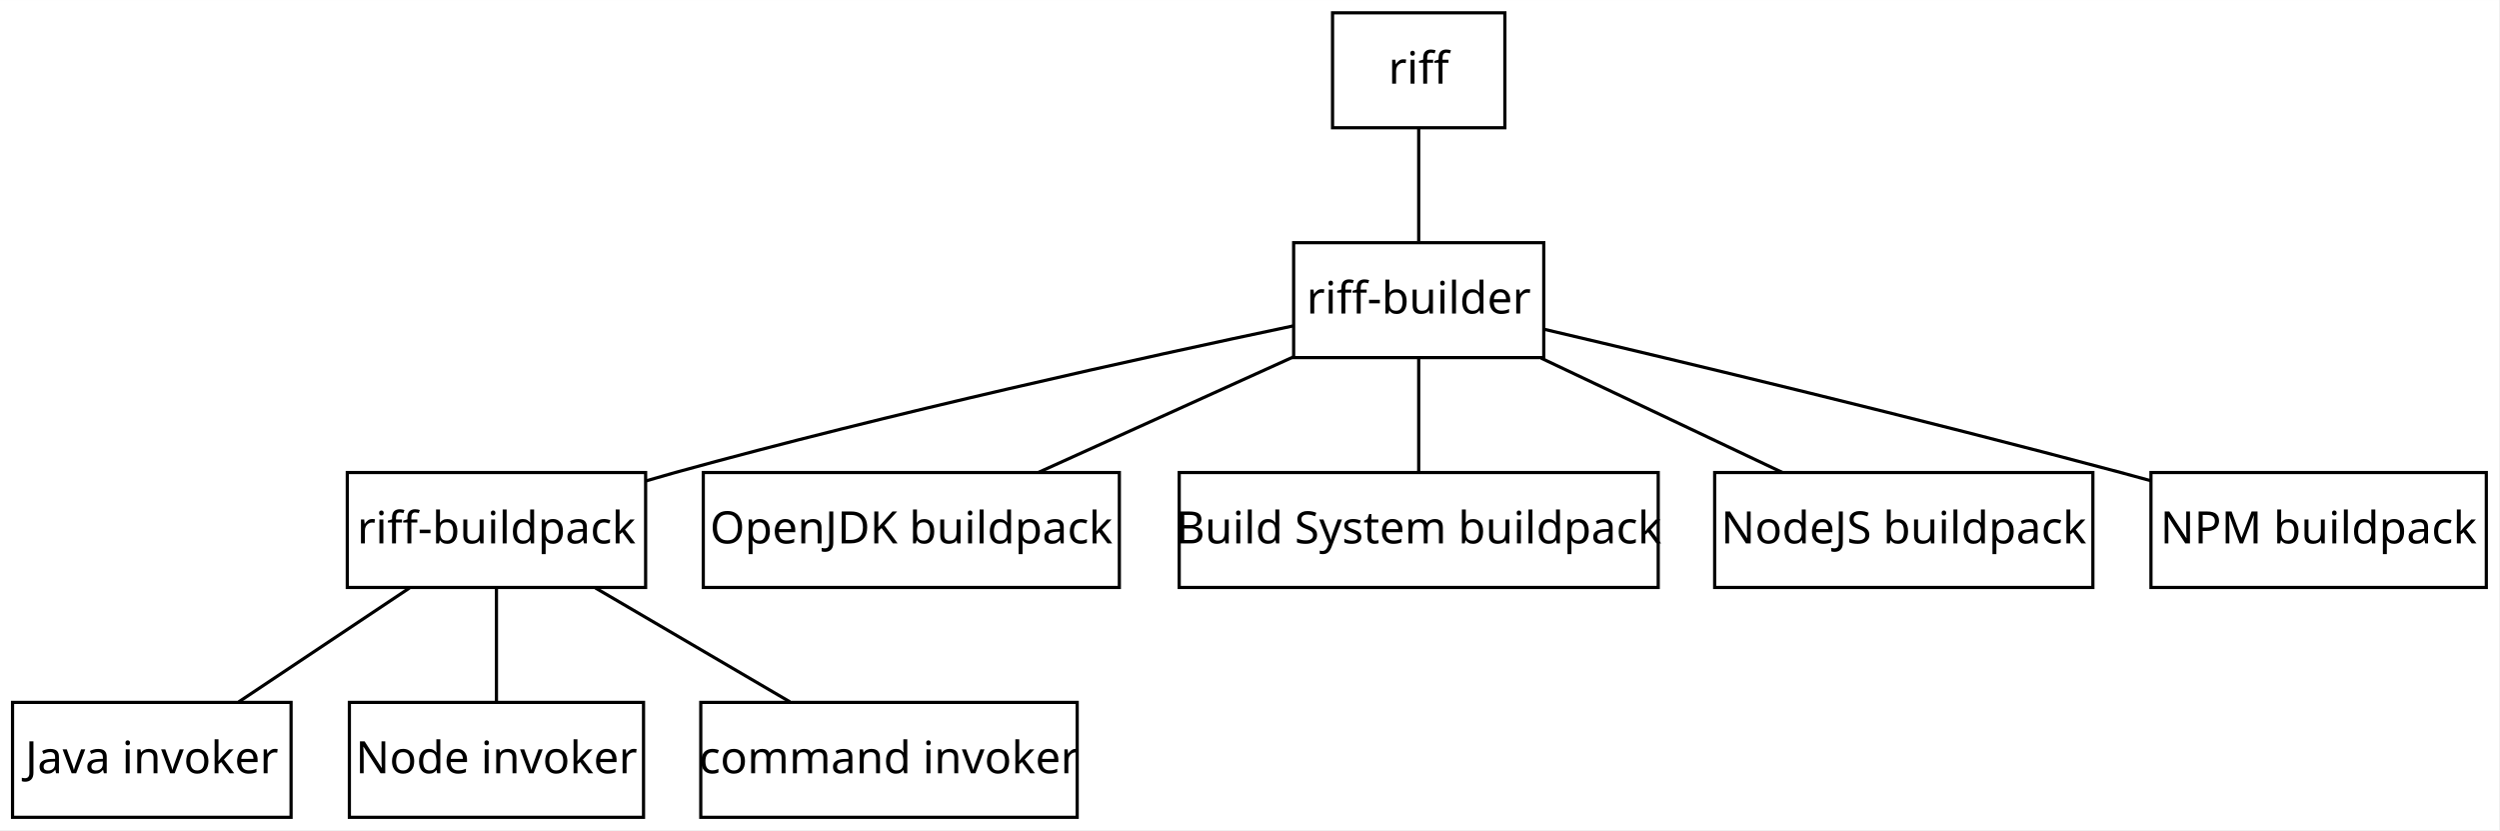
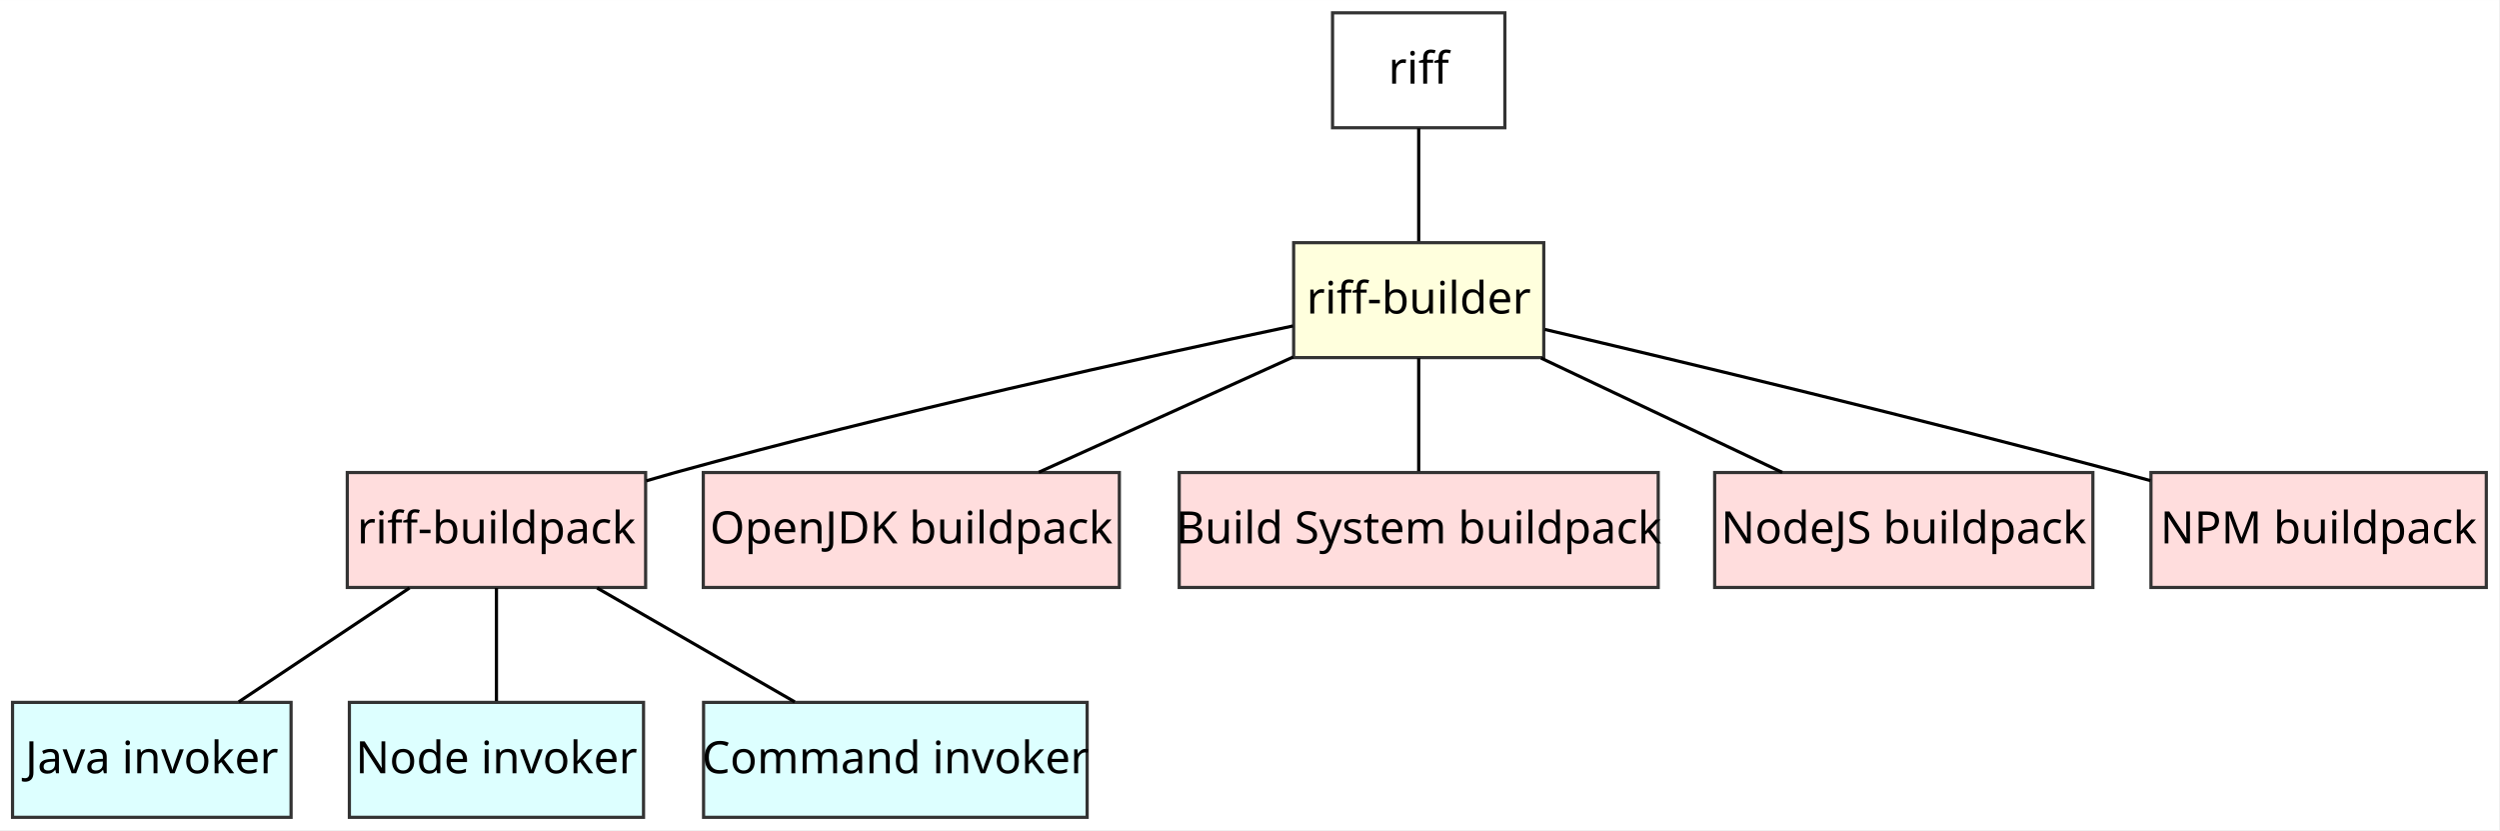
<svg xmlns="http://www.w3.org/2000/svg" width="783pt" height="260pt" viewBox="0.00 0.00 783.09 260.00">
  <g id="graph0" class="graph" transform="scale(1 1) rotate(0) translate(4 256)">
    <polygon fill="#ffffff" stroke="transparent" points="-4,4 -4,-256 779.092,-256 779.092,4 -4,4" />
    <g id="node1" class="node">
-       <polygon fill="none" stroke="#000000" points="467.57,-252 413.57,-252 413.57,-216 467.57,-216 467.57,-252" />
+       <polygon fill="#ffffff" stroke="#333333" points="467.57,-252 413.57,-252 413.57,-216 467.57,-216 467.57,-252" />
      <text text-anchor="middle" x="440.57" y="-229.8" font-family="sans-serif" font-size="14.00" fill="#000000">riff</text>
    </g>
    <g id="node2" class="node">
-       <polygon fill="none" stroke="#000000" points="479.759,-180 401.38,-180 401.38,-144 479.759,-144 479.759,-180" />
+       <polygon fill="#ffffdd" stroke="#333333" points="479.759,-180 401.38,-180 401.38,-144 479.759,-144 479.759,-180" />
      <text text-anchor="middle" x="440.57" y="-157.8" font-family="sans-serif" font-size="14.00" fill="#000000">riff-builder</text>
    </g>
    <g id="edge1" class="edge">
      <path fill="none" stroke="#000000" d="M440.57,-215.831C440.57,-205 440.57,-191.288 440.57,-180.413" />
    </g>
    <g id="node3" class="node">
-       <polygon fill="none" stroke="#000000" points="198.314,-108 104.826,-108 104.826,-72 198.314,-72 198.314,-108" />
+       <polygon fill="#ffdddd" stroke="#333333" points="198.314,-108 104.826,-108 104.826,-72 198.314,-72 198.314,-108" />
      <text text-anchor="middle" x="151.57" y="-85.8" font-family="sans-serif" font-size="14.00" fill="#000000">riff-buildpack</text>
    </g>
    <g id="edge2" class="edge">
      <path fill="none" stroke="#000000" d="M401.154,-153.913C354.617,-144.123 275.014,-126.62 207.57,-108 204.617,-107.185 201.587,-106.313 198.538,-105.41" />
    </g>
    <g id="node4" class="node">
-       <polygon fill="none" stroke="#000000" points="346.76,-108 216.38,-108 216.38,-72 346.76,-72 346.76,-108" />
+       <polygon fill="#ffdddd" stroke="#333333" points="346.76,-108 216.38,-108 216.38,-72 346.76,-72 346.76,-108" />
      <text text-anchor="middle" x="281.57" y="-85.8" font-family="sans-serif" font-size="14.00" fill="#000000">OpenJDK buildpack</text>
    </g>
    <g id="edge3" class="edge">
      <path fill="none" stroke="#000000" d="M401.266,-144.202C376.988,-133.208 345.923,-119.141 321.525,-108.093" />
    </g>
    <g id="node5" class="node">
-       <polygon fill="none" stroke="#000000" points="515.622,-108 365.518,-108 365.518,-72 515.622,-72 515.622,-108" />
+       <polygon fill="#ffdddd" stroke="#333333" points="515.622,-108 365.518,-108 365.518,-72 515.622,-72 515.622,-108" />
      <text text-anchor="middle" x="440.57" y="-85.8" font-family="sans-serif" font-size="14.00" fill="#000000">Build System buildpack</text>
    </g>
    <g id="edge4" class="edge">
      <path fill="none" stroke="#000000" d="M440.57,-143.831C440.57,-133 440.57,-119.288 440.57,-108.413" />
    </g>
    <g id="node6" class="node">
-       <polygon fill="none" stroke="#000000" points="651.829,-108 533.311,-108 533.311,-72 651.829,-72 651.829,-108" />
+       <polygon fill="#ffdddd" stroke="#333333" points="651.829,-108 533.311,-108 533.311,-72 651.829,-72 651.829,-108" />
      <text text-anchor="middle" x="592.57" y="-85.8" font-family="sans-serif" font-size="14.00" fill="#000000">NodeJS buildpack</text>
    </g>
    <g id="edge5" class="edge">
      <path fill="none" stroke="#000000" d="M478.926,-143.831C502.056,-132.875 531.409,-118.971 554.49,-108.038" />
    </g>
    <g id="node7" class="node">
-       <polygon fill="none" stroke="#000000" points="775.114,-108 670.026,-108 670.026,-72 775.114,-72 775.114,-108" />
+       <polygon fill="#ffdddd" stroke="#333333" points="775.114,-108 670.026,-108 670.026,-72 775.114,-72 775.114,-108" />
      <text text-anchor="middle" x="722.57" y="-85.8" font-family="sans-serif" font-size="14.00" fill="#000000">NPM buildpack</text>
    </g>
    <g id="edge6" class="edge">
      <path fill="none" stroke="#000000" d="M480.041,-152.838C524.169,-142.472 597.697,-124.835 660.57,-108 663.601,-107.188 666.711,-106.339 669.847,-105.469" />
    </g>
    <g id="node8" class="node">
-       <polygon fill="none" stroke="#000000" points="87.21,-36 -.07,-36 -.07,0 87.21,0 87.21,-36" />
+       <polygon fill="#ddffff" stroke="#333333" points="87.21,-36 -.07,-36 -.07,0 87.21,0 87.21,-36" />
      <text text-anchor="middle" x="43.57" y="-13.8" font-family="sans-serif" font-size="14.00" fill="#000000">Java invoker</text>
    </g>
    <g id="edge7" class="edge">
      <path fill="none" stroke="#000000" d="M124.317,-71.831C107.945,-60.917 87.184,-47.076 70.814,-36.163" />
    </g>
    <g id="node9" class="node">
-       <polygon fill="none" stroke="#000000" points="197.658,-36 105.482,-36 105.482,0 197.658,0 197.658,-36" />
+       <polygon fill="#ddffff" stroke="#333333" points="197.658,-36 105.482,-36 105.482,0 197.658,0 197.658,-36" />
      <text text-anchor="middle" x="151.57" y="-13.8" font-family="sans-serif" font-size="14.00" fill="#000000">Node invoker</text>
    </g>
    <g id="edge8" class="edge">
      <path fill="none" stroke="#000000" d="M151.57,-71.831C151.57,-61 151.57,-47.288 151.57,-36.413" />
    </g>
    <g id="node10" class="node">
-       <polygon fill="none" stroke="#000000" points="333.547,-36 215.593,-36 215.593,0 333.547,0 333.547,-36" />
-       <text text-anchor="middle" x="274.57" y="-13.8" font-family="sans-serif" font-size="14.00" fill="#000000">command invoker</text>
+       <polygon fill="#ddffff" stroke="#333333" points="336.669,-36 216.471,-36 216.471,0 336.669,0 336.669,-36" />
+       <text text-anchor="middle" x="276.57" y="-13.8" font-family="sans-serif" font-size="14.00" fill="#000000">Command invoker</text>
    </g>
    <g id="edge9" class="edge">
-       <path fill="none" stroke="#000000" d="M182.608,-71.831C201.254,-60.917 224.898,-47.076 243.542,-36.163" />
+       <path fill="none" stroke="#000000" d="M183.113,-71.831C202.062,-60.917 226.09,-47.076 245.037,-36.163" />
    </g>
  </g>
</svg>
